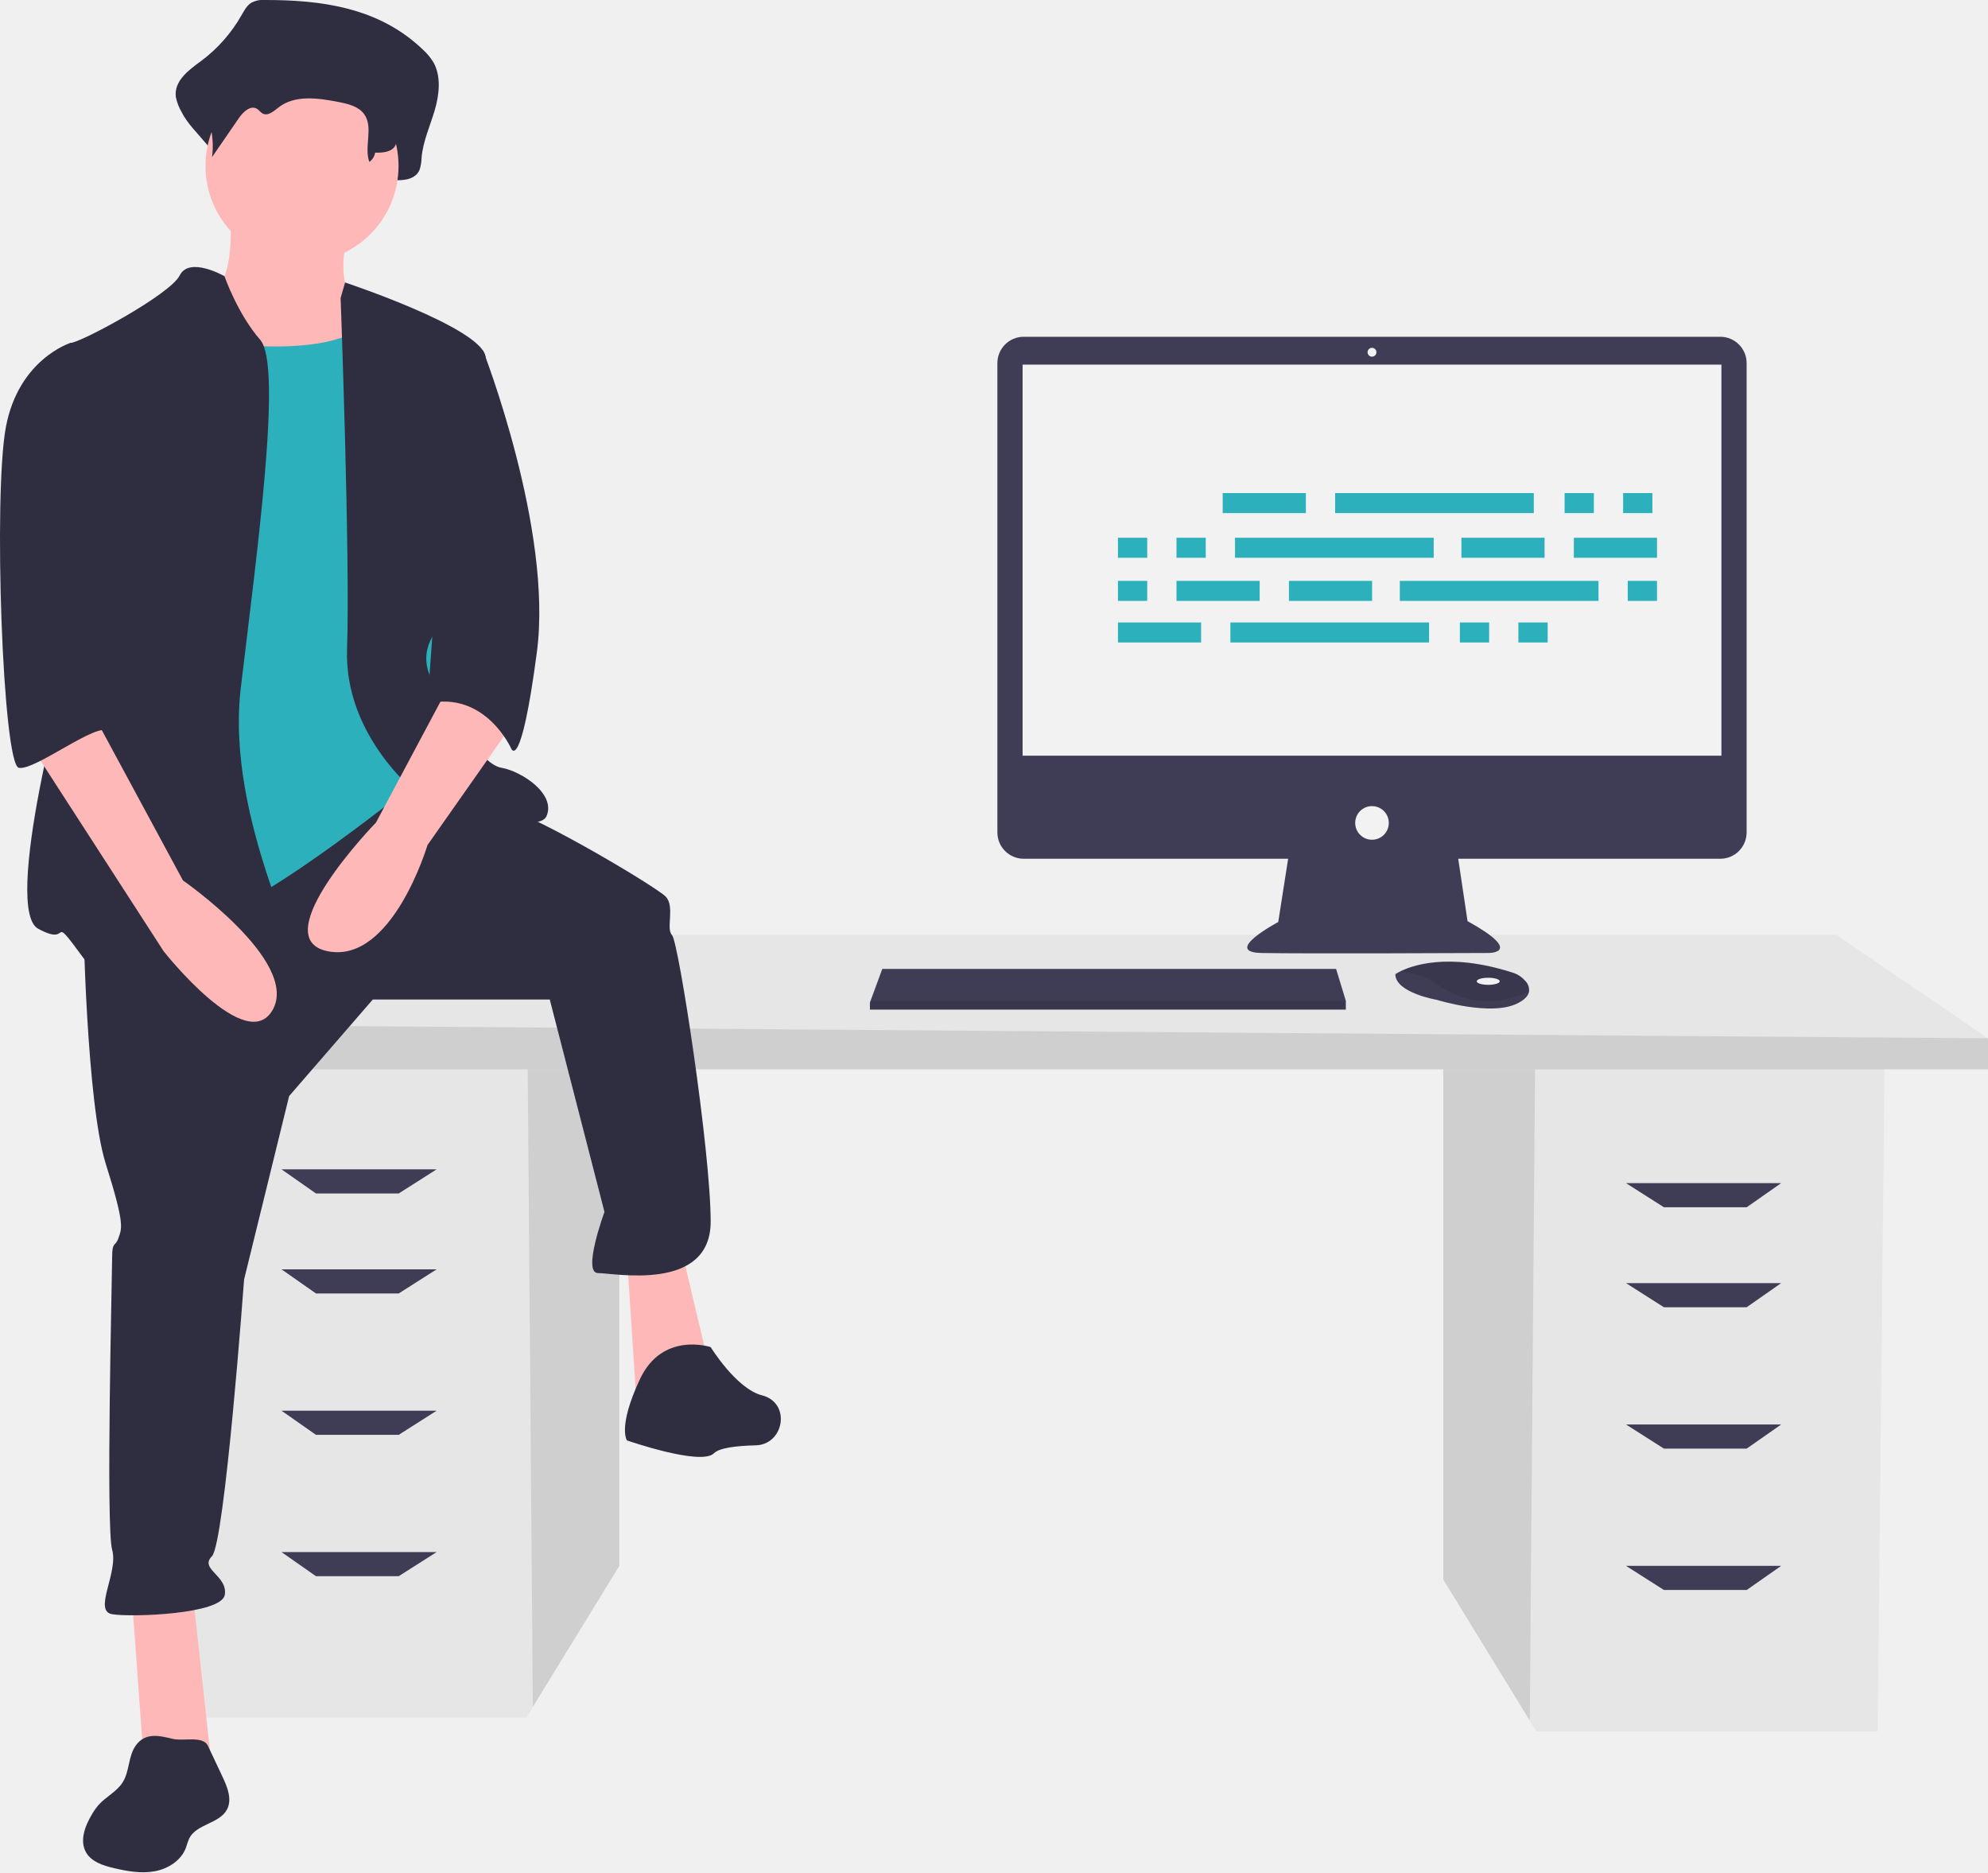
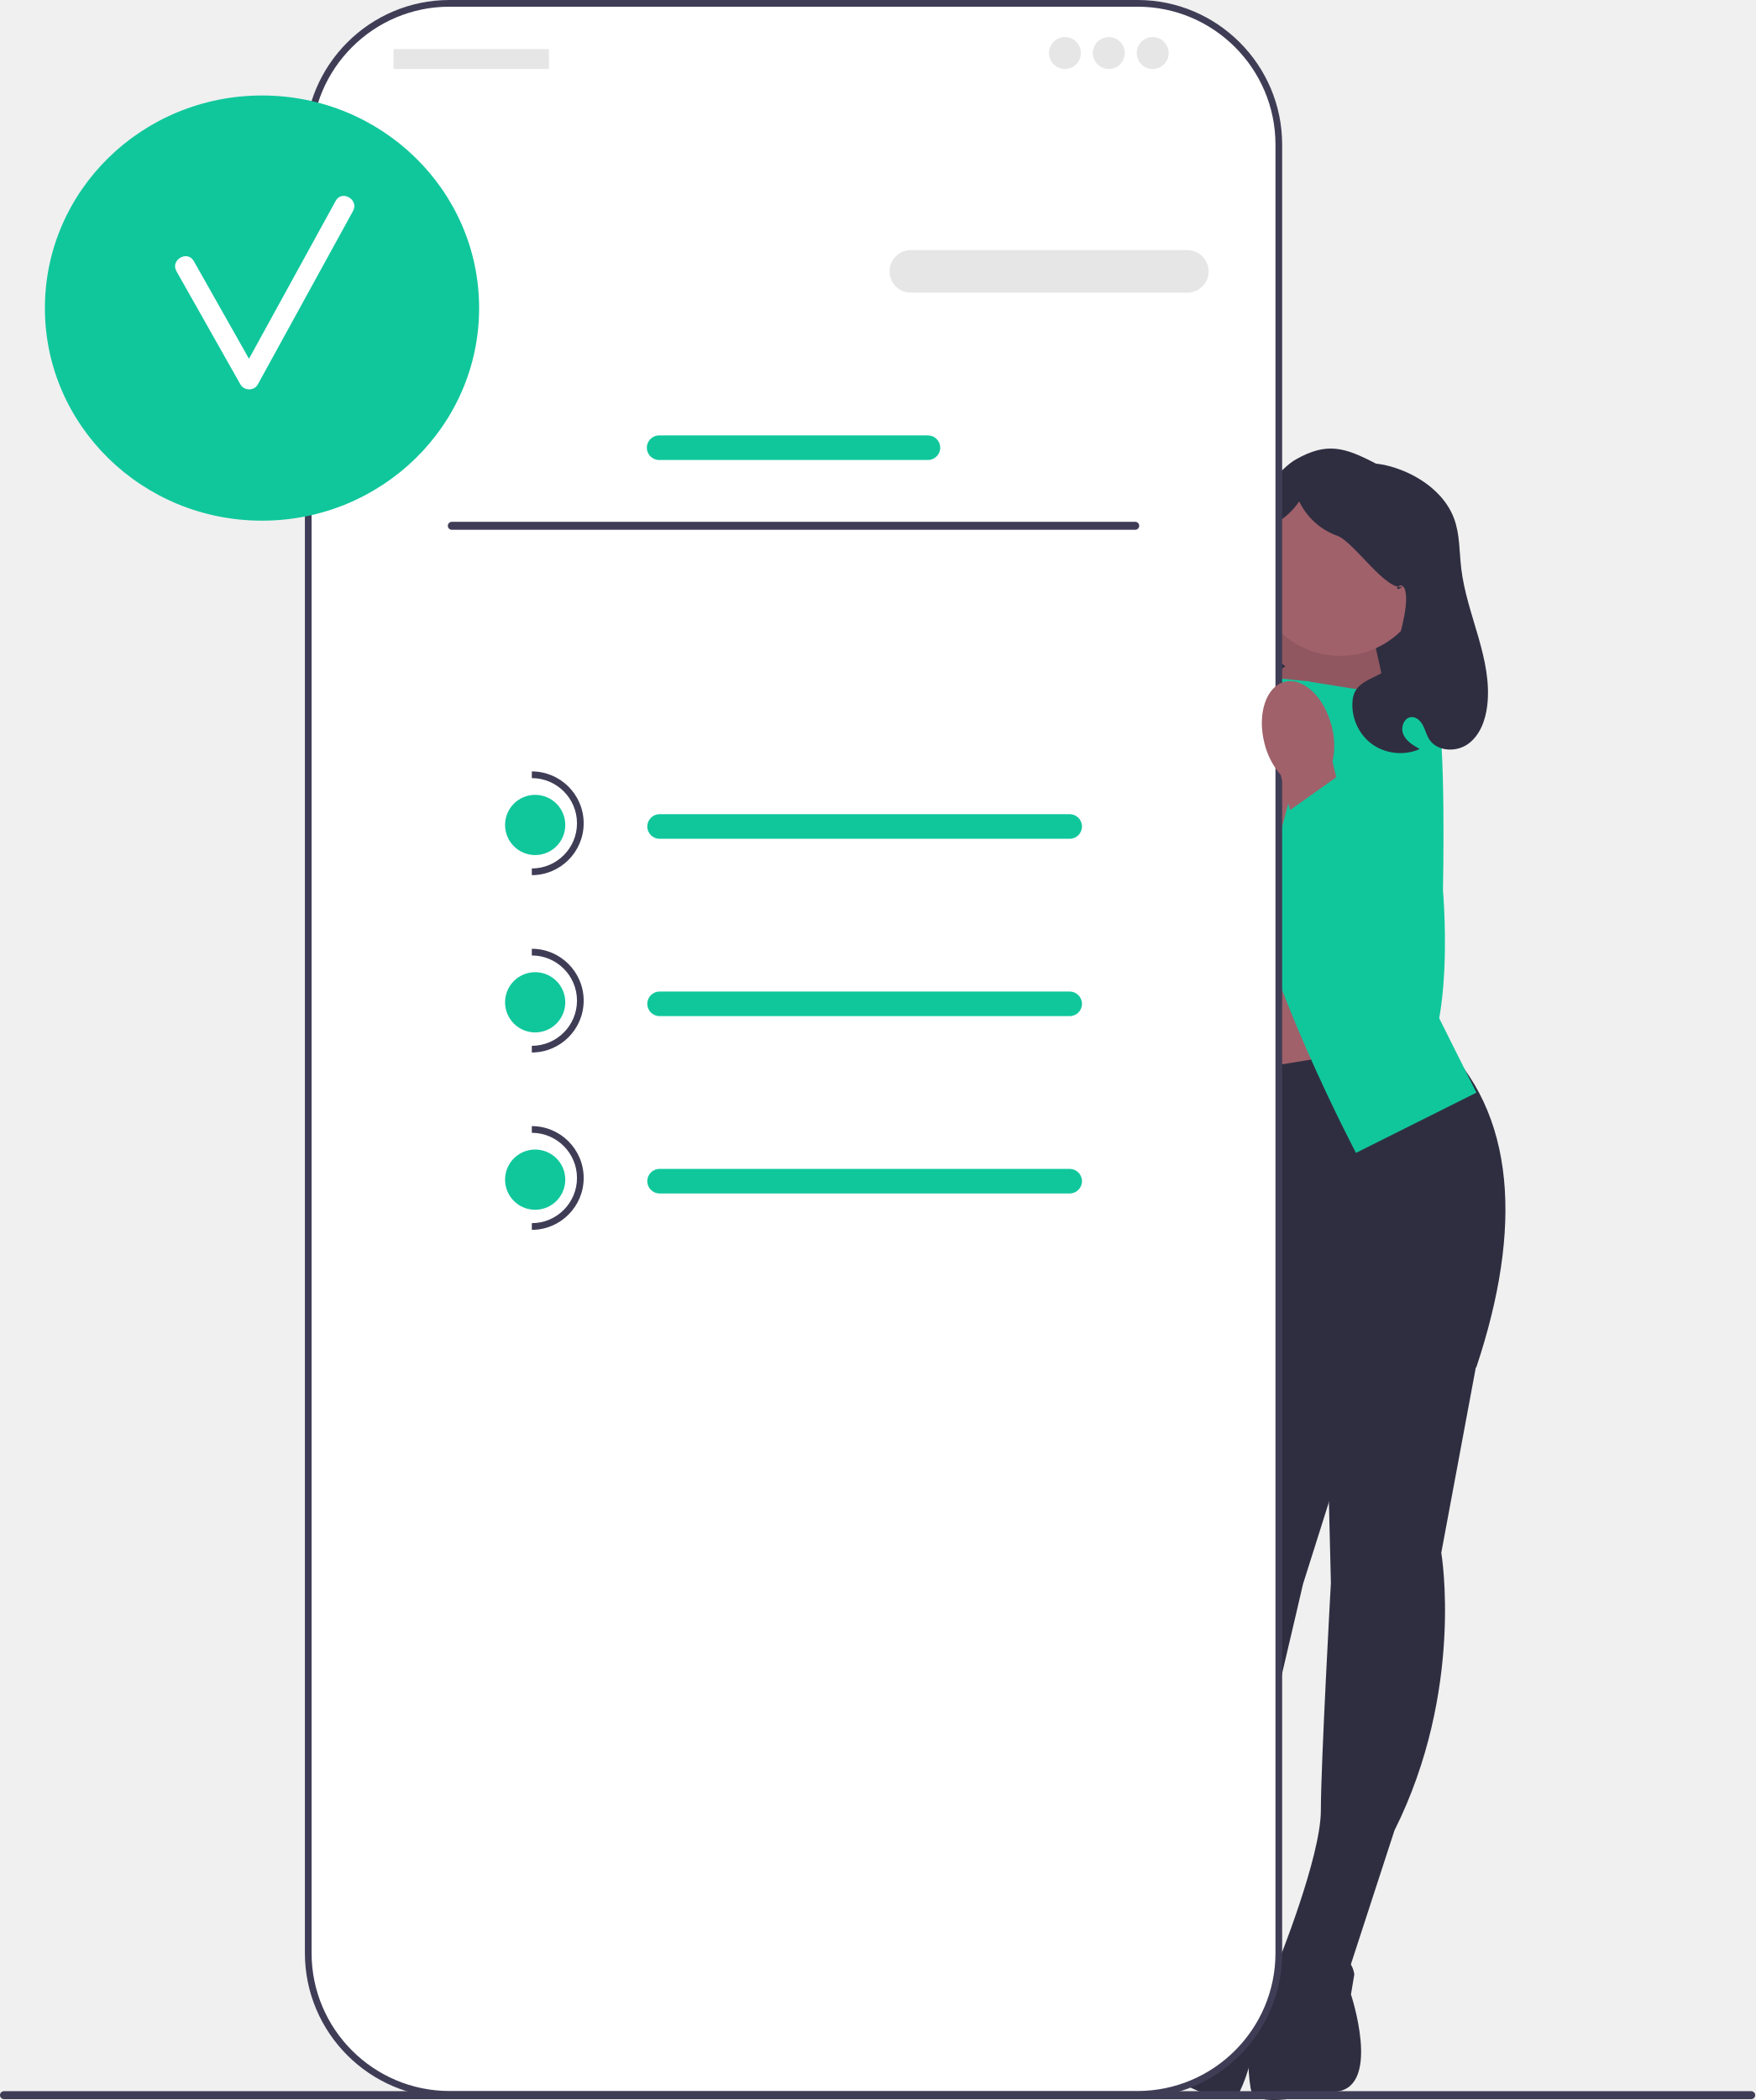
- <svg xmlns="http://www.w3.org/2000/svg" data-name="Layer 1" width="711.188" height="669.683" viewBox="0 0 711.188 669.683">
-   <polygon points="516.326 380.018 516.326 565.013 547.27 615.443 549.625 619.279 671.722 619.279 674.189 380.018 516.326 380.018" fill="#e6e6e6" />
-   <polygon points="516.326 380.018 516.326 565.013 547.27 615.443 549.169 380.018 516.326 380.018" opacity="0.1" />
-   <polygon points="221.566 375.084 221.566 560.08 190.622 610.51 188.267 614.345 66.17 614.345 63.703 375.084 221.566 375.084" fill="#e6e6e6" />
-   <polygon points="221.566 375.084 221.566 560.08 190.622 610.51 188.723 375.084 221.566 375.084" opacity="0.1" />
-   <polygon points="711.188 371.385 711.188 382.484 47.67 382.484 47.67 366.451 109.335 334.385 656.923 334.385 711.188 371.385" fill="#e6e6e6" />
-   <polygon points="711.188 371.385 711.188 382.484 47.67 382.484 47.67 366.451 711.188 371.385" opacity="0.1" />
-   <polygon points="142.635 426.883 113.035 426.883 100.702 418.25 156.201 418.25 142.635 426.883" fill="#3f3d56" />
-   <polygon points="142.635 462.649 113.035 462.649 100.702 454.016 156.201 454.016 142.635 462.649" fill="#3f3d56" />
-   <polygon points="142.635 513.215 113.035 513.215 100.702 504.581 156.201 504.581 142.635 513.215" fill="#3f3d56" />
-   <polygon points="142.635 563.78 113.035 563.78 100.702 555.147 156.201 555.147 142.635 563.78" fill="#3f3d56" />
-   <polygon points="595.257 431.816 624.857 431.816 637.19 423.183 581.691 423.183 595.257 431.816" fill="#3f3d56" />
-   <polygon points="595.257 467.582 624.857 467.582 637.19 458.949 581.691 458.949 595.257 467.582" fill="#3f3d56" />
-   <polygon points="595.257 518.148 624.857 518.148 637.19 509.515 581.691 509.515 595.257 518.148" fill="#3f3d56" />
-   <polygon points="595.257 568.713 624.857 568.713 637.19 560.08 581.691 560.08 595.257 568.713" fill="#3f3d56" />
-   <path d="M859.82,235.615H610.634a9.423,9.423,0,0,0-9.424,9.424V412.897a9.423,9.423,0,0,0,9.424,9.424h94.593l-3.544,22.626s-20.253,10.759-6.013,11.076,81.328,0,81.328,0,12.974,0-7.595-11.392l-3.334-22.31h93.75a9.423,9.423,0,0,0,9.424-9.424V245.039A9.423,9.423,0,0,0,859.82,235.615Z" transform="translate(-244.406 -115.1587)" fill="#3f3d56" />
-   <rect x="365.823" y="130.424" width="249.996" height="139.871" fill="#f2f2f2" />
-   <circle cx="490.821" cy="125.994" r="1.582" fill="#f2f2f2" />
-   <circle cx="490.821" cy="294.346" r="6.013" fill="#f2f2f2" />
-   <polygon points="481.452 357.952 481.452 361.117 311.202 361.117 311.202 358.585 311.436 357.952 315.632 346.56 477.971 346.56 481.452 357.952" fill="#3f3d56" />
-   <path d="M791.376,470.013c-.31,1.326-1.481,2.725-4.127,4.047-9.493,4.747-28.797-1.266-28.797-1.266s-14.873-2.532-14.873-9.177a11.866,11.866,0,0,1,1.304-.775c3.991-2.112,17.225-7.322,40.691.221a9.786,9.786,0,0,1,4.46,2.923A4.667,4.667,0,0,1,791.376,470.013Z" transform="translate(-244.406 -115.1587)" fill="#3f3d56" />
-   <path d="M791.376,470.013c-11.62,4.452-21.977,4.785-32.607-2.598a23.343,23.343,0,0,0-13.886-4.573c3.991-2.112,17.225-7.322,40.691.221a9.786,9.786,0,0,1,4.46,2.923A4.667,4.667,0,0,1,791.376,470.013Z" transform="translate(-244.406 -115.1587)" opacity="0.1" />
-   <ellipse cx="532.4" cy="350.99" rx="4.114" ry="1.266" fill="#f2f2f2" />
-   <polygon points="481.452 357.952 481.452 361.117 311.202 361.117 311.202 358.585 311.436 357.952 481.452 357.952" opacity="0.1" />
-   <path d="M339.068,115.159a8.554,8.554,0,0,0-4.961,1.108c-1.476,1.011-2.406,2.782-3.356,4.429a52.986,52.986,0,0,1-14.434,16.305c-4.289,3.142-9.742,7.06-9.008,12.853a17.372,17.372,0,0,0,2.091,5.426c3.957,7.987,14.754,14.159,13.692,23.273,3.931-6.581-1.327-9.835,2.604-16.416,1.872-3.134,5.124-6.672,7.951-4.704.946.659,1.568,1.841,2.553,2.419,2.351,1.38,4.853-1.258,6.934-3.126,7.177-6.443,17.383-4.755,26.314-2.747,4.216.948,8.847,2.191,11.34,6.221,3.277,5.298-3.113,11.02-4.728,17.01a3.264,3.264,0,0,0,3.503,4.062c2.68-.264,5.854-.481,6.013-1.657,3.372.12,7.503-.262,8.947-3.772a14.762,14.762,0,0,0,.693-4.293c.53-5.897,3.033-11.277,4.691-16.89s2.379-12.191-.419-17.167a19.864,19.864,0,0,0-3.666-4.456C379.94,117.67,359.063,115.136,339.068,115.159Z" transform="translate(-244.406 -115.1587)" fill="#2f2e41" />
-   <path d="M326.544,190.064s3.453,28.778-9.209,31.081,11.511,41.441,11.511,41.441l57.557,6.907-13.814-46.045s-9.209-3.453-3.453-26.476S326.544,190.064,326.544,190.064Z" transform="translate(-244.406 -115.1587)" fill="#ffb8b8" />
-   <polygon points="47.028 569.318 51.633 632.631 75.806 632.631 68.9 569.318 47.028 569.318" fill="#ffb8b8" />
-   <polygon points="224.303 449.6 227.756 502.552 254.233 491.041 243.872 447.298 224.303 449.6" fill="#ffb8b8" />
-   <path d="M274.167,442.738s1.151,66.766,8.058,88.637,5.756,23.023,4.605,26.476-2.302,1.151-2.302,6.907-2.302,96.695,0,104.753-6.907,21.872,0,23.023,39.139,0,40.29-6.907-9.209-9.209-4.605-13.814,11.511-98.998,11.511-98.998l16.116-65.615,29.93-34.534H441.082l19.569,75.975s-8.058,21.872-2.302,21.872,40.29,6.907,40.29-18.418S487.127,451.947,484.825,449.645s1.151-10.36-2.302-13.814-43.743-27.627-58.708-32.232S387.857,393.515,387.857,393.515Z" transform="translate(-244.406 -115.1587)" fill="#2f2e41" />
-   <path d="M498.639,596.991s-17.267-5.756-25.325,11.511-4.605,21.872-4.605,21.872,26.476,9.209,31.081,4.605c2.003-2.003,8.365-2.699,14.913-2.846,9.973-.224,12.626-14.333,3.207-17.619q-.421-.147-.853-.255C507.848,611.955,498.639,596.991,498.639,596.991Z" transform="translate(-244.406 -115.1587)" fill="#2f2e41" />
-   <circle cx="108.038" cy="59.365" r="34.534" fill="#ffb8b8" />
-   <path d="M307.55,235.534s56.406,11.511,70.219-6.907,19.569,51.801,19.569,51.801l6.907,73.673-10.36,40.29s-54.103,43.743-71.37,47.197-43.743,5.756-43.743,5.756,8.058-127.776,8.058-130.078S307.55,235.534,307.55,235.534Z" transform="translate(-244.406 -115.1587)" fill="#2cb1bc" />
-   <path d="M324.704,213.945s-12.55-7.189-16.003-.282S273.016,237.836,269.562,237.836s6.907,95.544,2.302,107.056S245.389,440.436,258.051,447.343s3.453-6.907,16.116,10.36,74.824,17.267,78.277,10.36-27.627-58.708-21.872-107.056,14.965-115.114,6.907-124.323S324.704,213.945,324.704,213.945Z" transform="translate(-244.406 -115.1587)" fill="#2f2e41" />
-   <path d="M366.258,221.72l1.603-5.518s47.895,15.878,50.198,26.238,1.151,82.882-6.907,88.637-19.569,14.965-11.511,28.778,17.267,28.778,24.174,29.93,19.569,9.209,16.116,17.267-44.894-6.907-44.894-6.907-27.627-20.72-26.476-52.952S366.258,221.72,366.258,221.72Z" transform="translate(-244.406 -115.1587)" fill="#2f2e41" />
-   <path d="M406.548,357.554l-27.627,51.801s-40.29,41.441-17.267,46.045,35.685-37.987,35.685-37.987l29.93-42.592Z" transform="translate(-244.406 -115.1587)" fill="#ffb8b8" />
-   <path d="M340.75,124.195a7.838,7.838,0,0,0-4.039.783,9.413,9.413,0,0,0-2.732,3.131,39.773,39.773,0,0,1-11.75,11.524c-3.491,2.221-7.93,4.99-7.333,9.084a11.359,11.359,0,0,0,1.702,3.835,30.163,30.163,0,0,1,3.665,18.801l9.6-13.954c1.524-2.215,4.171-4.715,6.472-3.324.77.466,1.276,1.301,2.078,1.71,1.914.975,3.95-.889,5.644-2.21,5.842-4.554,14.15-3.361,21.421-1.942,3.432.67,7.202,1.549,9.231,4.397,3.372,4.733-.149,11.572,1.819,17.04a5.023,5.023,0,0,0,2.079-3.317c2.745.085,6.107-.185,7.283-2.666a9.188,9.188,0,0,0,.564-3.034c.432-4.168,2.469-7.971,3.819-11.938s1.937-8.616-.341-12.133a14.681,14.681,0,0,0-2.984-3.149C374.022,125.97,357.027,124.178,340.75,124.195Z" transform="translate(-244.406 -115.1587)" fill="#2f2e41" />
-   <path d="M406.548,237.836l10.725,2.847s24.96,63.919,19.204,107.662-9.209,34.534-9.209,34.534-9.209-20.72-29.93-16.116Z" transform="translate(-244.406 -115.1587)" fill="#2f2e41" />
-   <path d="M293.029,739.422c-2.776,3.772-2.219,9.165-4.678,13.151-2.131,3.455-6.148,5.267-8.814,8.329a22.326,22.326,0,0,0-2.266,3.26c-2.473,4.143-4.483,9.452-2.048,13.616,1.959,3.35,6.078,4.66,9.855,5.552,4.774,1.128,9.734,2.031,14.564,1.169s9.549-3.819,11.271-8.412a32.5,32.5,0,0,1,1.205-3.401c2.617-5.153,10.827-5.209,13.506-10.33,1.875-3.584.151-7.916-1.571-11.576l-5.261-11.177c-1.746-3.709-8.824-1.576-12.513-2.465C301.465,735.978,296.491,734.701,293.029,739.422Z" transform="translate(-244.406 -115.1587)" fill="#2f2e41" />
-   <path d="M254.598,380.577l48.348,74.824s29.93,37.987,39.139,20.72-32.232-46.045-32.232-46.045L278.772,372.519Z" transform="translate(-244.406 -115.1587)" fill="#ffb8b8" />
-   <path d="M278.772,240.138,269.562,237.836s-18.418,5.756-23.023,29.93-1.151,120.869,4.605,122.02,28.427-16.837,32.056-13.023-7.882-15.756-4.429-26.116S278.772,240.138,278.772,240.138Z" transform="translate(-244.406 -115.1587)" fill="#2f2e41" />
-   <g id="f3c2397c-d780-4cc6-97d8-1503d8277a2c" data-name="Group 13">
-     <rect id="ad41612f-86f7-46b2-a964-3a5da7bcf3cf" data-name="Rectangle 55" x="437.407" y="176.363" width="29.752" height="7.163" fill="#2cb1bc" />
-     <rect id="b9a0b375-cc2a-4c59-8850-661af54e4f62" data-name="Rectangle 56" x="559.722" y="176.363" width="10.468" height="7.163" fill="#2cb1bc" />
-     <rect id="e174c2ab-9bc5-41ec-b37c-b06fbf8a9878" data-name="Rectangle 57" x="580.659" y="176.363" width="10.468" height="7.163" fill="#2cb1bc" />
-     <rect id="ba2479ac-4c7d-43b4-a028-73b1e20e4002" data-name="Rectangle 58" x="477.628" y="176.363" width="71.075" height="7.163" fill="#2cb1bc" />
-     <rect id="ac60ef86-00f2-480b-8171-28b6fdfc1958" data-name="Rectangle 59" x="399.941" y="222.644" width="29.752" height="7.163" fill="#2cb1bc" />
-     <rect id="b3d8298d-cd65-487a-8b19-4cee946356e7" data-name="Rectangle 60" x="522.256" y="222.644" width="10.468" height="7.163" fill="#2cb1bc" />
-     <rect id="ed27f15f-f0c4-4569-8330-a6688f8e356c" data-name="Rectangle 61" x="543.193" y="222.644" width="10.468" height="7.163" fill="#2cb1bc" />
-     <rect id="f685c005-adaf-4d60-acda-005b037d82a6" data-name="Rectangle 62" x="440.162" y="222.644" width="71.075" height="7.163" fill="#2cb1bc" />
-     <rect id="eca7c7fc-83f8-48ca-a588-6606db47af3f" data-name="Rectangle 63" x="522.807" y="192.341" width="29.752" height="7.163" fill="#2cb1bc" />
-     <rect id="a71b5b2f-f8b9-481d-a301-5e3357e5fe42" data-name="Rectangle 64" x="563.028" y="192.341" width="29.752" height="7.163" fill="#2cb1bc" />
-     <rect id="abb3a25a-f854-41fc-8391-e6ad9fbe2417" data-name="Rectangle 66" x="399.941" y="192.341" width="10.468" height="7.163" fill="#2cb1bc" />
-     <rect id="add2b425-b775-4eb5-9c25-8c4c14f957c9" data-name="Rectangle 67" x="420.878" y="192.341" width="10.468" height="7.163" fill="#2cb1bc" />
-     <rect id="b7159612-3b84-4b0b-a885-612eaab04c06" data-name="Rectangle 68" x="441.815" y="192.341" width="71.075" height="7.163" fill="#2cb1bc" />
-     <rect id="edfc7301-4de5-47dc-80e2-1ae2da982d6d" data-name="Rectangle 69" x="461.099" y="207.768" width="29.752" height="7.163" fill="#2cb1bc" />
-     <rect id="e1009f91-6275-4375-80fa-0d778e331fdc" data-name="Rectangle 70" x="420.878" y="207.768" width="29.752" height="7.163" fill="#2cb1bc" />
-     <rect id="a060fb9f-1f1a-4862-9a69-16dd49199e18" data-name="Rectangle 71" x="399.941" y="207.768" width="10.468" height="7.163" fill="#2cb1bc" />
-     <rect id="b6754d5f-104f-449c-b9a9-cf9ac82bf5fe" data-name="Rectangle 73" x="582.312" y="207.768" width="10.468" height="7.163" fill="#2cb1bc" />
-     <rect id="e6ed1ccd-2cfd-450f-a339-07df3a1ee6bb" data-name="Rectangle 74" x="500.768" y="207.768" width="71.075" height="7.163" fill="#2cb1bc" />
+ <svg xmlns="http://www.w3.org/2000/svg" width="524.67" height="627.583" viewBox="0 0 524.67 627.583">
+   <path d="M369.046,148.038h51.762v17.044c0,28.568-23.194,51.762-51.762,51.762h-0v-68.806h0Z" transform="translate(789.8544 364.8812) rotate(-180)" fill="#2f2e41" />
+   <polygon points="409.335 185.027 418.235 225.056 366.083 216.397 387.335 178.538 409.335 185.027" fill="#a0616a" />
+   <polygon points="409.335 185.027 418.235 225.056 366.083 216.397 387.335 178.538 409.335 185.027" opacity=".1" />
+   <rect x="359.335" y="270.538" width="50" height="74" transform="translate(768.67 615.0769) rotate(-180)" fill="#a0616a" />
+   <path d="M441.835,405.038l-11,59s7,41-14,83l-14,43-21-3s13-32,13-46c0-14,3-68,3-68l-1.5-61.618,45.5-6.382Z" fill="#2f2e41" />
+   <path d="M378.835,586.038s24-9,26,4l-1,6s9,27-4,29c-13,2-25,5-26-1-1-6-.984-13.49,1.508-18.745,2.492-5.255,3.492-19.255,3.492-19.255Z" fill="#2f2e41" />
+   <g>
+     <path d="M366.134,395.886l-5.842,59.732s-18.126,37.436-9.635,83.619l1.489,45.197,21.006,2.959s-3.588-34.353,.306-47.801c3.894-13.448,16.03-66.152,16.03-66.152l18.577-58.77-41.93-18.784Z" fill="#2f2e41" />
+     <path d="M376.311,587.267s-20.55-15.32-26.087-3.389l-.708,6.041s-16.154,23.432-4.223,28.968c11.931,5.537,22.623,11.755,25.252,6.27,2.629-5.485,4.697-12.684,3.765-18.425-.932-5.741,2.001-19.467,2.001-19.467Z" fill="#2f2e41" />
  </g>
+   <path d="M429.835,310.538c23.519,21.948,25.264,56.673,11.5,98,0,0-44,30-76-8l-16-77,80.5-13Z" fill="#2f2e41" />
+   <path d="M390.335,203.538l25,4-2,63,28,56-36,18s-28-53-33-86c-5-33-2-57-2-57l20,2Z" fill="#10c79c" />
+   <path d="M371.335,205.538l-25,4,2,63-6,58,14,16s28-53,33-86,2-57,2-57l-20,2Z" fill="#10c79c" />
+   <path d="M401.335,207.038l5.5-1.5s19.5-2.5,22.5,5.5c3,8,2,55,2,55,0,0,5.16,57.685-14.92,58.343-20.08,.657-16.08-47.343-16.08-47.343l1-70Z" fill="#10c79c" />
+   <circle cx="400.608" cy="170.131" r="25.881" fill="#a0616a" />
+   <path d="M368.335,209.038l-5.5-1.5s-19.5-2.5-22.5,5.5-2,55-2,55c0,0-5.16,57.685,14.92,58.343s16.08-47.343,16.08-47.343l-1-70Z" fill="#10c79c" />
+   <path d="M385.658,205.75c-5.552-1.409-11.847,4.521-14.061,13.249-.932,3.474-1.019,7.121-.253,10.635l-2.386,9.92-.176-.009-18.818,44.349c-4.375,10.312-3.913,22.15,1.668,31.862,3.32,5.778,7.678,9.662,12.795,5.697,8.491-6.579,14.037-44.249,16.569-65.888l5.855-21.996c2.35-2.725,4.013-5.973,4.851-9.472,2.215-8.724-.491-16.938-6.043-18.347Z" fill="#a0616a" />
+   <path d="M351.06,191.069c1.316-4.003,3.915-7.507,5.078-11.557,1.544-5.378,4.831,6.552,5.151,.967,.61-10.617,16.813-37.926,26.063-43.172,9.25-5.246,14.563-3.664,23.987,1.262,0,0,4.575,.291,10.27,3.103,5.695,2.812,10.822,7.315,13.037,13.267,1.756,4.718,1.561,9.9,2.148,14.9,1.634,13.93,9.443,27.178,7.767,41.103-.523,4.345-2.174,8.837-5.726,11.392-3.552,2.555-9.291,2.277-11.629-1.421-.798-1.262-1.135-2.76-1.819-4.087-.684-1.327-1.919-2.565-3.412-2.524-2.244,.062-3.386,3.073-2.501,5.135s2.964,3.308,4.916,4.416c-4.649,2.091-10.416,1.44-14.482-1.635-4.066-3.076-6.261-8.448-5.513-13.491,1.054-7.106,11.406-5.635,12.626-12.715,.888-5.154,4.005-13.777,3.156-18.937-.849-5.16-4.928,1.088-.631-1.894-4.727,2.279-14.837-13.31-19.786-15.056-4.948-1.746-9.144-5.527-11.394-10.267-5.248,7.608-9.865,5.542-11.745,14.592-1.88,9.05-.142,29.61,7.598,34.662-3.097,2.113-5.567,5.136-7.02,8.592-.823,1.958-1.357,4.101-2.724,5.727-2.61,3.106-7.429,3.295-11.27,1.989-4.763-1.619-8.835-5.176-11.08-9.678-2.245-4.502-2.637-9.895-1.065-14.673Z" fill="#2f2e41" />
+   <path d="M0,626.136c0,.66,.53,1.19,1.19,1.19H523.48c.66,0,1.19-.53,1.19-1.19,0-.66-.53-1.19-1.19-1.19H1.19c-.66,0-1.19,.53-1.19,1.19Z" fill="#3f3d56" />
+   <g>
+     <path d="M340.038,1H134.369c-23.323,0-42.23,18.907-42.23,42.23V583.663c0,23.323,18.907,42.23,42.23,42.23h205.669c23.323,0,42.23-18.907,42.23-42.23V43.23c0-23.323-18.907-42.23-42.23-42.23Z" fill="#fff" />
+     <path d="M340.038,626.892H134.369c-23.837,0-43.23-19.393-43.23-43.229V43.23C91.139,19.393,110.532,0,134.369,0h205.669c23.837,0,43.23,19.393,43.23,43.23V583.663c0,23.837-19.393,43.229-43.23,43.229ZM134.369,2c-22.734,0-41.23,18.496-41.23,41.23V583.663c0,22.734,18.496,41.229,41.23,41.229h205.669c22.734,0,41.23-18.495,41.23-41.229V43.23c0-22.734-18.496-41.23-41.23-41.23H134.369Z" fill="#3f3d56" />
+     <path d="M75.144,94.566c-1.806,0-3.274,1.468-3.274,3.274v26.191c0,1.806,1.468,3.274,3.274,3.274s3.274-1.468,3.274-3.274v-26.191c0-1.806-1.468-3.274-3.274-3.274Z" fill="#3f3d56" />
+     <path d="M354.936,87.461h-82.668c-3.506,0-6.359-2.853-6.359-6.359s2.853-6.359,6.359-6.359h82.668c3.506,0,6.359,2.853,6.359,6.359s-2.853,6.359-6.359,6.359Z" fill="#e6e6e6" />
+     <path d="M277.382,137.469h-80.357c-2.026,0-3.674-1.648-3.674-3.674s1.648-3.674,3.674-3.674h80.357c2.026,0,3.674,1.648,3.674,3.674,0,2.026-1.648,3.674-3.674,3.674Z" fill="#10c79c" />
+     <ellipse cx="78.322" cy="92.07" rx="64.899" ry="63.532" fill="#10c79c" />
+     <path d="M100.349,60.024c-8.64,15.733-17.28,31.465-25.92,47.198-5.507-9.73-10.983-19.476-16.503-29.198-1.906-3.358-7.092-.338-5.181,3.028,6.399,11.27,12.732,22.577,19.131,33.847,1.094,1.927,4.098,1.972,5.181,0,9.491-17.282,18.982-34.565,28.473-51.847,1.86-3.386-3.32-6.417-5.181-3.028Z" fill="#fff" />
+     <rect x="117.618" y="14.658" width="46.498" height="5.961" rx=".31" ry=".31" fill="#e6e6e6" />
+     <circle cx="318.336" cy="15.85" r="4.769" fill="#e6e6e6" />
+     <circle cx="331.451" cy="15.85" r="4.769" fill="#e6e6e6" />
+     <circle cx="344.566" cy="15.85" r="4.769" fill="#e6e6e6" />
+     <path d="M133.868,157.136c0,.66,.53,1.19,1.19,1.19h204.29c.66,0,1.19-.53,1.19-1.19,0-.66-.53-1.19-1.19-1.19H135.058c-.66,0-1.19,.53-1.19,1.19Z" fill="#3f3d56" />
+     <g>
+       <path d="M319.758,250.667h-122.598c-2.026,0-3.674-1.648-3.674-3.674s1.648-3.674,3.674-3.674h122.598c2.026,0,3.674,1.648,3.674,3.674,0,2.026-1.648,3.674-3.674,3.674Z" fill="#10c79c" />
+       <path d="M319.758,303.667h-122.598c-2.026,0-3.674-1.648-3.674-3.674s1.648-3.674,3.674-3.674h122.598c2.026,0,3.674,1.648,3.674,3.674,0,2.026-1.648,3.674-3.674,3.674Z" fill="#10c79c" />
+       <path d="M319.758,356.667h-122.598c-2.026,0-3.674-1.648-3.674-3.674s1.648-3.674,3.674-3.674h122.598c2.026,0,3.674,1.648,3.674,3.674,0,2.026-1.648,3.674-3.674,3.674Z" fill="#10c79c" />
+       <circle cx="159.975" cy="246.538" r="9" fill="#10c79c" />
+       <path d="M158.975,261.538v-2c7.444,0,13.5-6.056,13.5-13.5s-6.056-13.5-13.5-13.5v-2c8.547,0,15.5,6.953,15.5,15.5s-6.953,15.5-15.5,15.5Z" fill="#3f3d56" />
+       <circle cx="159.975" cy="299.538" r="9" fill="#10c79c" />
+       <path d="M158.975,314.538v-2c7.444,0,13.5-6.056,13.5-13.5,0-7.444-6.056-13.5-13.5-13.5v-2c8.547,0,15.5,6.953,15.5,15.5s-6.953,15.5-15.5,15.5Z" fill="#3f3d56" />
+       <circle cx="159.975" cy="352.538" r="9" fill="#10c79c" />
+       <path d="M158.975,367.538v-2c7.444,0,13.5-6.056,13.5-13.5s-6.056-13.5-13.5-13.5v-2c8.547,0,15.5,6.953,15.5,15.5s-6.953,15.5-15.5,15.5Z" fill="#3f3d56" />
+     </g>
+   </g>
+   <path d="M384.012,203.75c5.552-1.409,11.847,4.521,14.061,13.249,.932,3.474,1.019,7.121,.253,10.635l2.386,9.92,.176-.009,18.818,44.349c4.375,10.312,3.913,22.15-1.668,31.862-3.32,5.778-7.678,9.662-12.795,5.697-8.491-6.579-14.037-44.249-16.569-65.888l-5.855-21.996c-2.35-2.725-4.013-5.973-4.851-9.472-2.215-8.724,.491-16.938,6.043-18.347Z" fill="#a0616a" />
+   <polygon points="405.389 228.053 384.335 243.019 394.862 309.313 408.065 326.388 423.444 321.069 427.941 289.73 422.649 259.423 405.389 228.053" fill="#10c79c" />
</svg>
